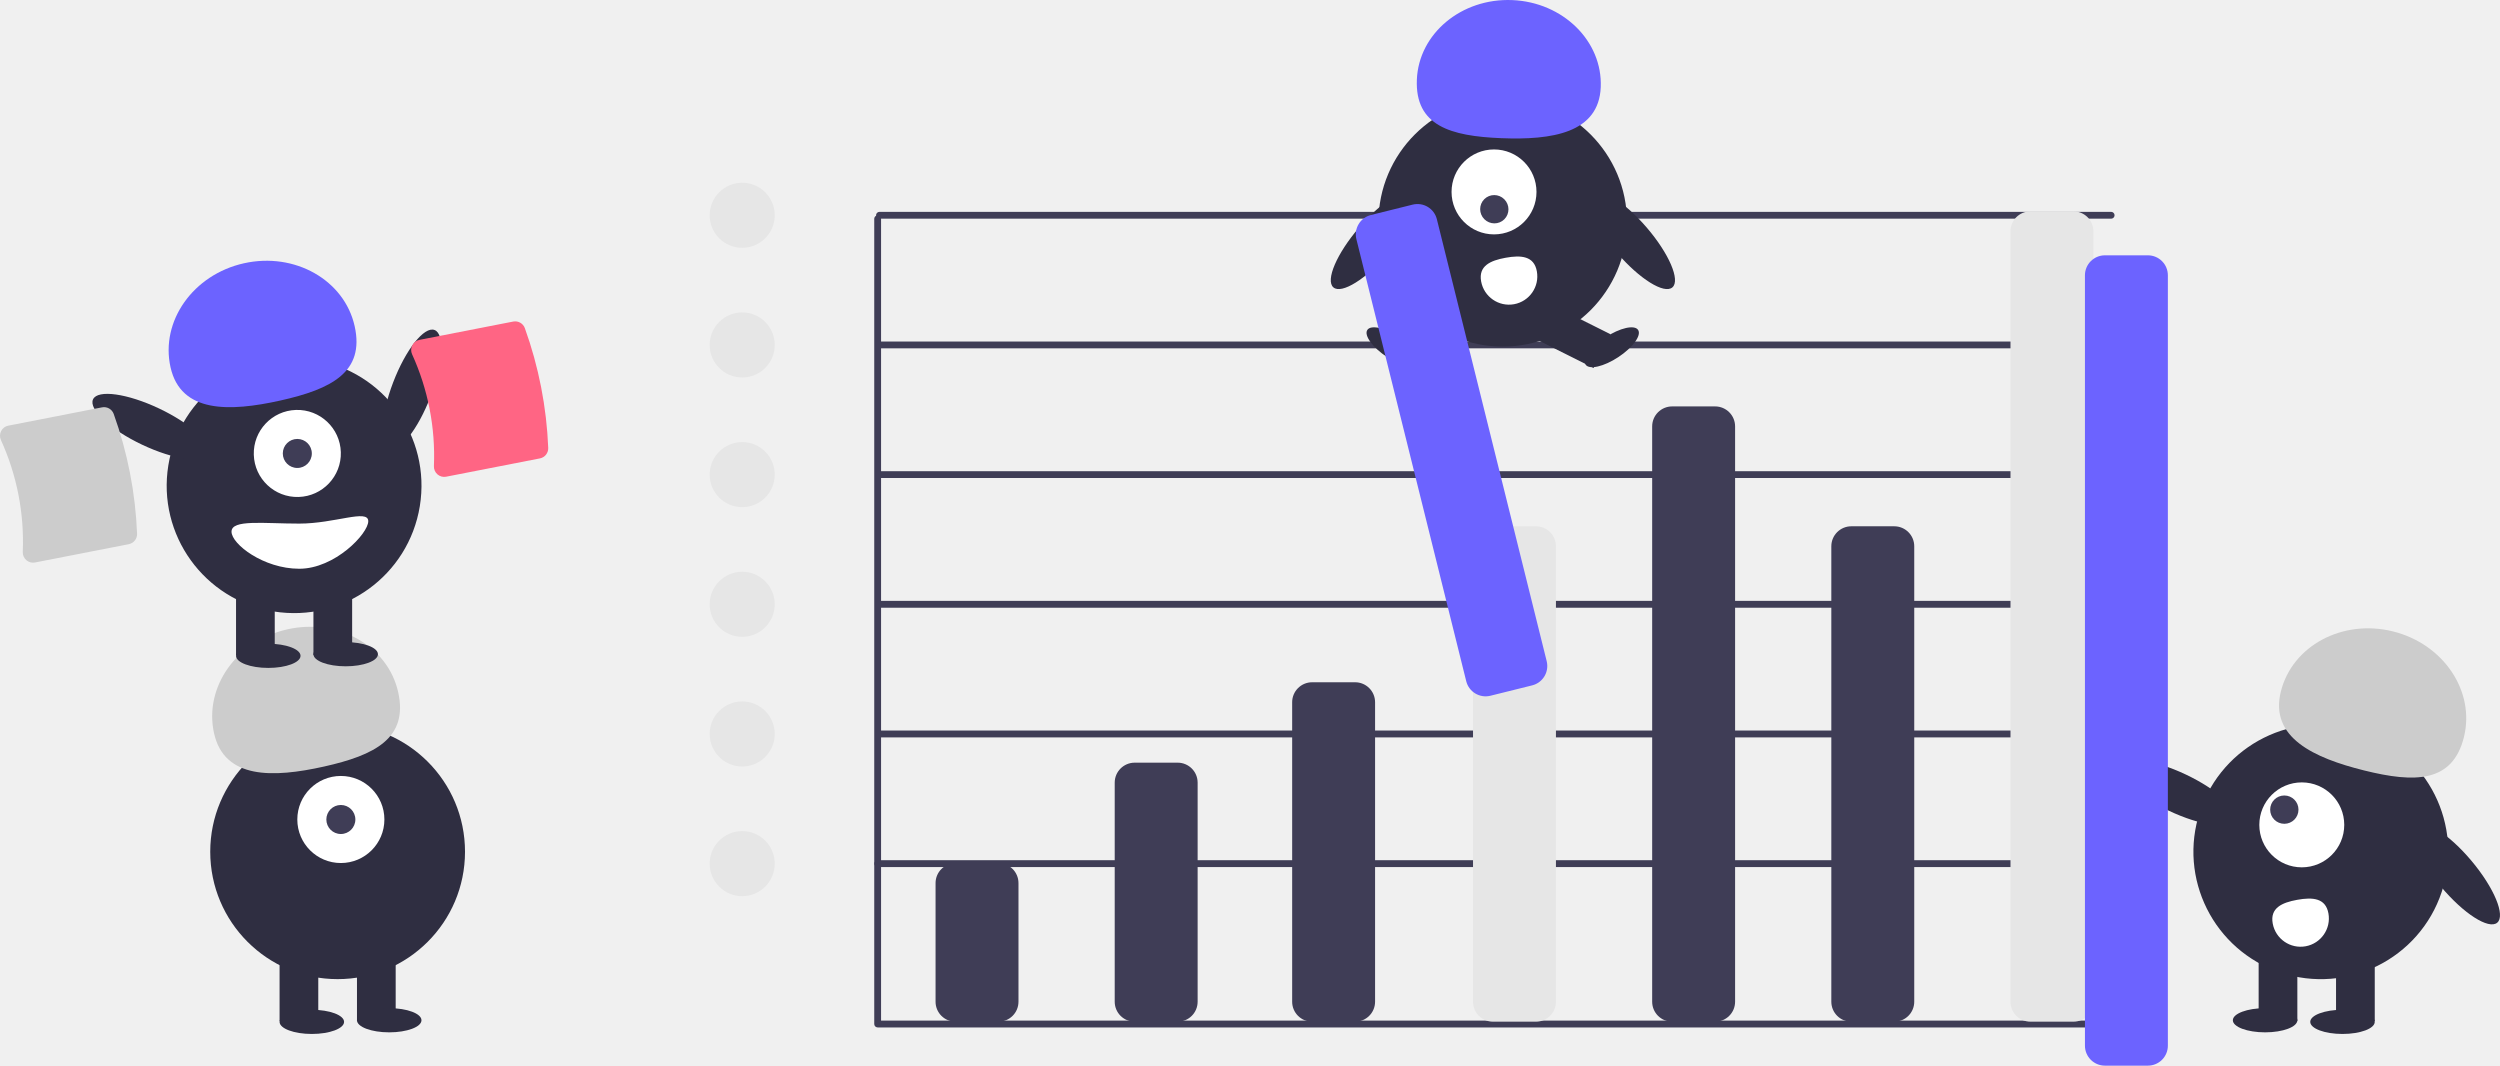
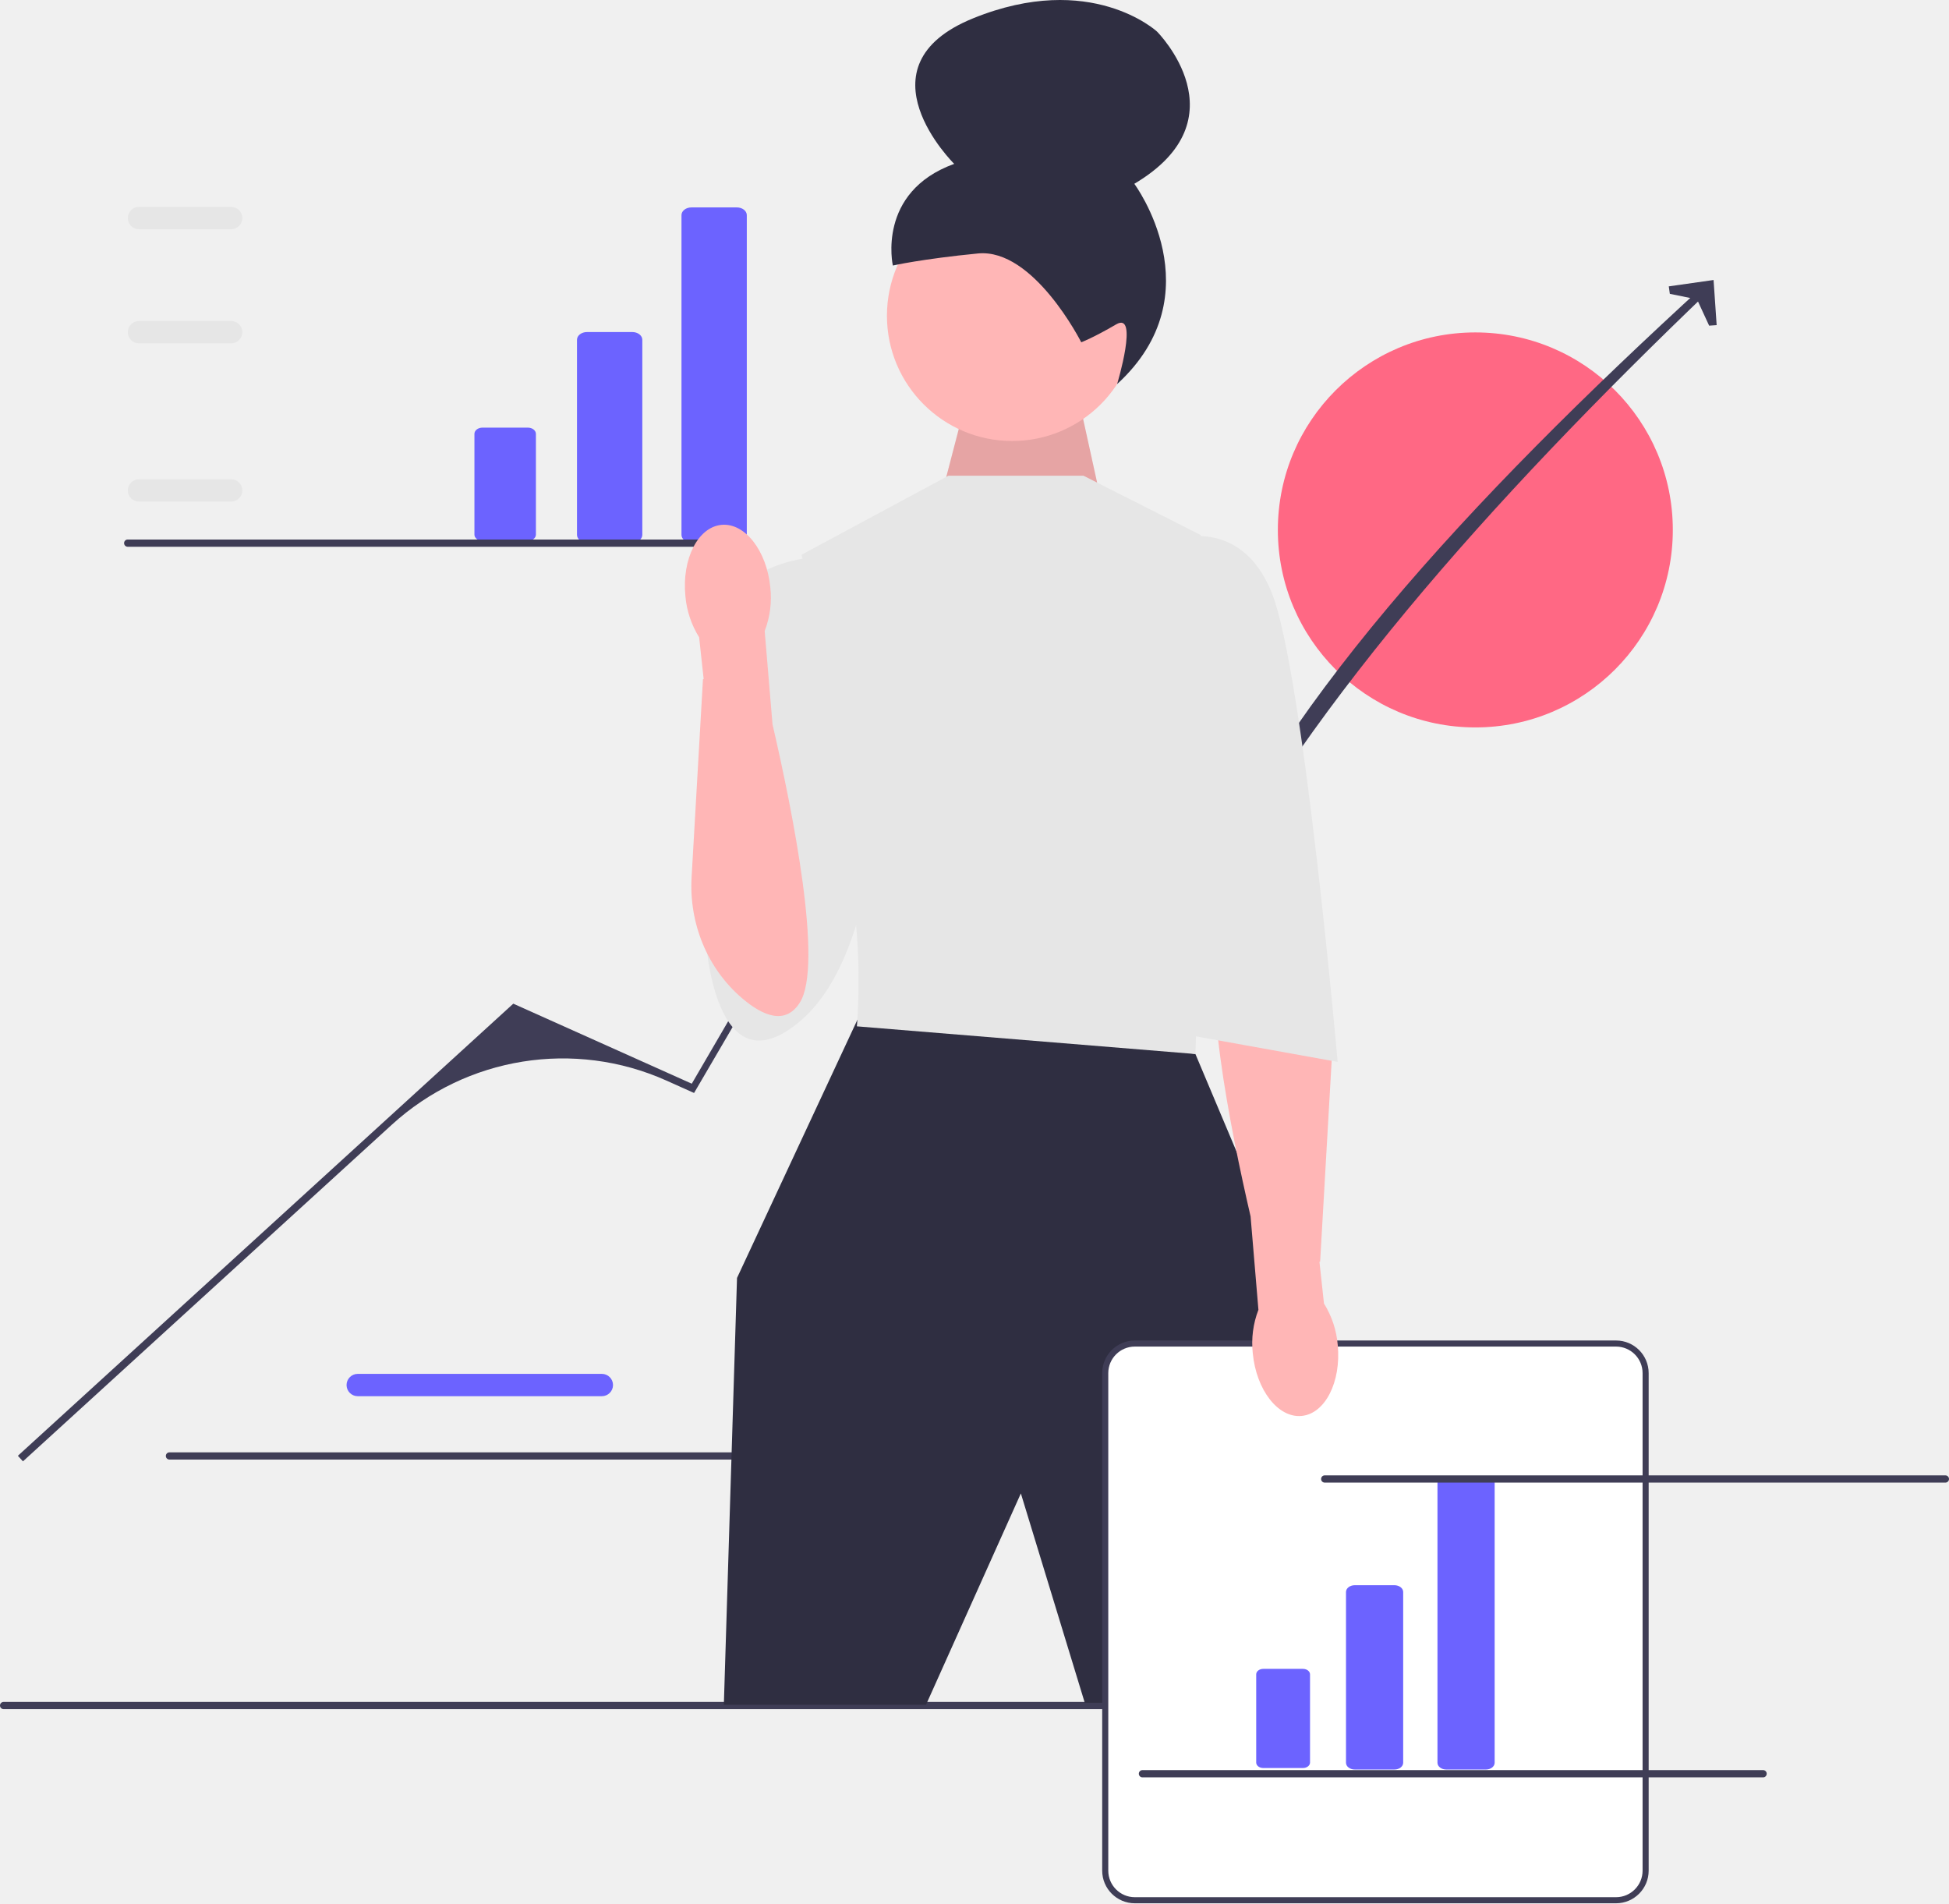
- <svg xmlns="http://www.w3.org/2000/svg" id="aff40d89-77de-4835-bbf1-69878b2c71b2" data-name="Layer 1" width="845.197" height="360.271" viewBox="0 0 845.197 360.271">
-   <path d="M890.595,617.218H474.118a1.154,1.154,0,0,1-1.154-1.154V343.797a1.154,1.154,0,0,1,2.307,0V614.911H890.595a1.154,1.154,0,0,1,0,2.307Z" transform="translate(-177.4015 -269.8646)" fill="#3f3d56" />
-   <path d="M890.595,562.995H474.118a1.154,1.154,0,0,1,0-2.307H890.595a1.154,1.154,0,0,1,0,2.307Z" transform="translate(-177.4015 -269.8646)" fill="#3f3d56" />
-   <path d="M891.172,519.156H474.695a1.154,1.154,0,0,1,0-2.307H891.172a1.154,1.154,0,0,1,0,2.307Z" transform="translate(-177.4015 -269.8646)" fill="#3f3d56" />
-   <path d="M891.172,475.316H474.695a1.154,1.154,0,0,1,0-2.307H891.172a1.154,1.154,0,0,1,0,2.307Z" transform="translate(-177.4015 -269.8646)" fill="#3f3d56" />
-   <path d="M891.172,431.476H474.695a1.154,1.154,0,0,1,0-2.307H891.172a1.154,1.154,0,0,1,0,2.307Z" transform="translate(-177.4015 -269.8646)" fill="#3f3d56" />
-   <path d="M891.172,387.637H474.695a1.154,1.154,0,0,1,0-2.307H891.172a1.154,1.154,0,0,1,0,2.307Z" transform="translate(-177.4015 -269.8646)" fill="#3f3d56" />
-   <path d="M891.172,343.797H474.695a1.154,1.154,0,0,1,0-2.307H891.172a1.154,1.154,0,0,1,0,2.307Z" transform="translate(-177.4015 -269.8646)" fill="#3f3d56" />
-   <path d="M514.983,615.27H500.439a6.752,6.752,0,0,1-6.745-6.745V568.414a6.752,6.752,0,0,1,6.745-6.745h14.544a6.752,6.752,0,0,1,6.745,6.745V608.525A6.752,6.752,0,0,1,514.983,615.27Z" transform="translate(-177.4015 -269.8646)" fill="#3f3d56" />
-   <path d="M575.551,615.27H561.007a6.752,6.752,0,0,1-6.745-6.745V534.452a6.752,6.752,0,0,1,6.745-6.745h14.544a6.752,6.752,0,0,1,6.745,6.745V608.525A6.752,6.752,0,0,1,575.551,615.27Z" transform="translate(-177.4015 -269.8646)" fill="#3f3d56" />
-   <path d="M696.686,615.27H682.143a6.753,6.753,0,0,1-6.745-6.745V454.537a6.753,6.753,0,0,1,6.745-6.745h14.543a6.753,6.753,0,0,1,6.745,6.745V608.525A6.753,6.753,0,0,1,696.686,615.27Z" transform="translate(-177.4015 -269.8646)" fill="#e6e6e6" />
-   <path d="M635.542,615.27H620.998a6.753,6.753,0,0,1-6.745-6.745V507.269a6.753,6.753,0,0,1,6.745-6.745h14.543a6.753,6.753,0,0,1,6.745,6.745V608.525A6.753,6.753,0,0,1,635.542,615.27Z" transform="translate(-177.4015 -269.8646)" fill="#3f3d56" />
-   <path d="M757.254,615.27H742.711a6.753,6.753,0,0,1-6.745-6.745V414.009a6.753,6.753,0,0,1,6.745-6.745h14.544a6.753,6.753,0,0,1,6.745,6.745V608.525A6.753,6.753,0,0,1,757.254,615.27Z" transform="translate(-177.4015 -269.8646)" fill="#3f3d56" />
-   <path d="M817.823,615.27H803.279a6.753,6.753,0,0,1-6.745-6.745V454.537a6.753,6.753,0,0,1,6.745-6.745h14.544a6.753,6.753,0,0,1,6.745,6.745V608.525A6.753,6.753,0,0,1,817.823,615.27Z" transform="translate(-177.4015 -269.8646)" fill="#3f3d56" />
-   <path d="M878.39,615.27H863.847A6.753,6.753,0,0,1,857.102,608.525V348.062a6.753,6.753,0,0,1,6.745-6.745h14.543a6.753,6.753,0,0,1,6.745,6.745V608.525A6.753,6.753,0,0,1,878.39,615.27Z" transform="translate(-177.4015 -269.8646)" fill="#e6e6e6" />
-   <circle cx="508.038" cy="75.159" r="42.012" fill="#2f2e41" />
-   <rect x="650.664" y="377.07" width="22.868" height="12.763" transform="translate(-279.016 67.19549) rotate(-26.60099)" fill="#2f2e41" />
-   <ellipse cx="648.548" cy="387.264" rx="3.989" ry="10.636" transform="translate(-209.1668 445.6714) rotate(-56.60122)" fill="#2f2e41" />
-   <rect x="702.4" y="372.018" width="12.763" height="22.868" transform="translate(-128.8564 575.6413) rotate(-63.39901)" fill="#2f2e41" />
-   <ellipse cx="722.331" cy="387.264" rx="10.636" ry="3.989" transform="translate(-271.2902 191.7049) rotate(-33.39878)" fill="#2f2e41" />
-   <circle cx="505.097" cy="64.882" r="14.359" fill="#fff" />
-   <ellipse cx="682.597" cy="340.6" rx="4.766" ry="4.8" transform="translate(-218.3142 312.5636) rotate(-45)" fill="#3f3d56" />
-   <path d="M718.581,299.318c.632-15.554-12.773-28.728-29.941-29.425s-31.597,11.346-32.229,26.9,11.302,19.087,28.47,19.785S717.949,314.872,718.581,299.318Z" transform="translate(-177.4015 -269.8646)" fill="#6c63ff" />
-   <ellipse cx="729.115" cy="351.084" rx="6.594" ry="21.006" transform="translate(-230.1947 289.7572) rotate(-40.64516)" fill="#2f2e41" />
-   <ellipse cx="641.881" cy="351.084" rx="21.006" ry="6.594" transform="translate(-220.0119 339.5652) rotate(-49.35484)" fill="#2f2e41" />
-   <path d="M696.978,361.58a9.572,9.572,0,0,1-18.835,3.429l-.003-.018c-.942-5.202,3.08-7.043,8.283-7.985S696.036,356.378,696.978,361.58Z" transform="translate(-177.4015 -269.8646)" fill="#fff" />
-   <ellipse cx="1007.831" cy="565.299" rx="6.76" ry="21.534" transform="translate(-305.2117 508.9902) rotate(-39.93837)" fill="#2f2e41" />
-   <circle cx="962.024" cy="557.821" r="43.067" transform="translate(-48.79241 1024.214) rotate(-71.56504)" fill="#2f2e41" />
-   <rect x="789.767" y="321.756" width="13.084" height="23.442" fill="#2f2e41" />
-   <rect x="763.6" y="321.756" width="13.084" height="23.442" fill="#2f2e41" />
-   <ellipse cx="791.948" cy="345.471" rx="10.903" ry="4.089" fill="#2f2e41" />
-   <ellipse cx="765.78" cy="344.926" rx="10.903" ry="4.089" fill="#2f2e41" />
-   <path d="M948.501,503.685c3.846-15.487,20.821-24.601,37.915-20.356s27.834,20.24,23.989,35.727-16.604,15.537-33.698,11.292S944.655,519.172,948.501,503.685Z" transform="translate(-177.4015 -269.8646)" fill="#ccc" />
-   <ellipse cx="913.516" cy="537.838" rx="6.76" ry="21.534" transform="translate(-141.3057 862.8808) rotate(-64.62574)" fill="#2f2e41" />
-   <circle cx="778.184" cy="278.869" r="14.359" fill="#fff" />
-   <circle cx="772.282" cy="273.723" r="4.786" fill="#3f3d56" />
-   <path d="M964.593,578.649a9.572,9.572,0,0,1-18.835,3.429l-.003-.018c-.942-5.202,3.08-7.043,8.283-7.985S963.651,573.447,964.593,578.649Z" transform="translate(-177.4015 -269.8646)" fill="#fff" />
-   <path d="M903.565,630.135H889.022a6.753,6.753,0,0,1-6.745-6.745V362.928a6.753,6.753,0,0,1,6.745-6.745h14.543a6.753,6.753,0,0,1,6.745,6.745V623.391A6.753,6.753,0,0,1,903.565,630.135Z" transform="translate(-177.4015 -269.8646)" fill="#6c63ff" />
-   <circle cx="114.144" cy="287.957" r="43.067" fill="#2f2e41" />
-   <rect x="94.519" y="321.756" width="13.084" height="23.442" fill="#2f2e41" />
-   <rect x="120.686" y="321.756" width="13.084" height="23.442" fill="#2f2e41" />
-   <ellipse cx="105.422" cy="345.471" rx="10.903" ry="4.089" fill="#2f2e41" />
-   <ellipse cx="131.589" cy="344.926" rx="10.903" ry="4.089" fill="#2f2e41" />
-   <circle cx="115.235" cy="277.054" r="14.719" fill="#fff" />
-   <circle cx="115.235" cy="277.054" r="4.906" fill="#3f3d56" />
-   <path d="M249.769,517.77c-3.477-15.574,7.639-31.31,24.829-35.149s33.944,5.675,37.422,21.249-7.915,21.318-25.105,25.156S253.246,533.344,249.769,517.77Z" transform="translate(-177.4015 -269.8646)" fill="#ccc" />
-   <ellipse cx="316.634" cy="401.549" rx="21.534" ry="6.76" transform="translate(-348.8993 284.0852) rotate(-69.08217)" fill="#2f2e41" />
-   <circle cx="276.826" cy="434.071" r="43.067" transform="translate(-373.3838 367.9278) rotate(-80.78252)" fill="#2f2e41" />
-   <rect x="79.799" y="198.006" width="13.084" height="23.442" fill="#2f2e41" />
-   <rect x="105.967" y="198.006" width="13.084" height="23.442" fill="#2f2e41" />
-   <ellipse cx="90.702" cy="221.72" rx="10.903" ry="4.089" fill="#2f2e41" />
-   <ellipse cx="116.87" cy="221.175" rx="10.903" ry="4.089" fill="#2f2e41" />
-   <circle cx="277.917" cy="423.168" r="14.719" transform="translate(-189.7116 -261.5185) rotate(-1.68323)" fill="#fff" />
-   <circle cx="100.515" cy="153.303" r="4.906" fill="#3f3d56" />
-   <path d="M235.05,394.019c-3.477-15.574,7.639-31.31,24.829-35.149s33.944,5.675,37.422,21.249-7.915,21.318-25.105,25.156S238.527,409.593,235.05,394.019Z" transform="translate(-177.4015 -269.8646)" fill="#6c63ff" />
-   <ellipse cx="228.318" cy="414.087" rx="6.76" ry="21.534" transform="translate(-421.0639 173.0663) rotate(-64.62574)" fill="#2f2e41" />
-   <path d="M255.672,449.608c0,4.215,10.853,12.539,22.897,12.539s23.335-11.867,23.335-16.082-11.292.818-23.335.818S255.672,445.393,255.672,449.608Z" transform="translate(-177.4015 -269.8646)" fill="#fff" />
-   <path d="M695.389,501.577l-14.114,3.507a6.753,6.753,0,0,1-8.172-4.919l-37.137-149.443a6.753,6.753,0,0,1,4.919-8.172l14.114-3.507a6.753,6.753,0,0,1,8.172,4.919l37.137,149.443A6.753,6.753,0,0,1,695.389,501.577Z" transform="translate(-177.4015 -269.8646)" fill="#6c63ff" />
-   <path d="M359.938,424.84l-31.701,6.188a3.44,3.44,0,0,1-2.92-.772,3.498,3.498,0,0,1-1.217-2.82,82.894,82.894,0,0,0-7.376-37.786,3.499,3.499,0,0,1,.067-3.071,3.44,3.44,0,0,1,2.415-1.814l31.701-6.188a3.485,3.485,0,0,1,3.928,2.209,135.693,135.693,0,0,1,7.911,40.529A3.485,3.485,0,0,1,359.938,424.84Z" transform="translate(-177.4015 -269.8646)" fill="#ff6584" />
-   <path d="M220.938,453.84l-31.701,6.188a3.44,3.44,0,0,1-2.92-.772,3.498,3.498,0,0,1-1.217-2.82,82.894,82.894,0,0,0-7.376-37.786,3.499,3.499,0,0,1,.067-3.071,3.44,3.44,0,0,1,2.415-1.814l31.701-6.188a3.485,3.485,0,0,1,3.928,2.209,135.693,135.693,0,0,1,7.911,40.529A3.485,3.485,0,0,1,220.938,453.84Z" transform="translate(-177.4015 -269.8646)" fill="#ccc" />
-   <circle cx="250.924" cy="72.779" r="11" fill="#e6e6e6" />
-   <circle cx="250.924" cy="116.619" r="11" fill="#e6e6e6" />
-   <circle cx="250.924" cy="160.458" r="11" fill="#e6e6e6" />
-   <circle cx="250.924" cy="204.298" r="11" fill="#e6e6e6" />
-   <circle cx="250.924" cy="248.138" r="11" fill="#e6e6e6" />
-   <circle cx="250.924" cy="291.977" r="11" fill="#e6e6e6" />
+ <svg xmlns="http://www.w3.org/2000/svg" id="uuid-3401fb11-2f7f-495e-9fc4-0f0c9915da86" width="641.513" height="626.392" viewBox="0 0 641.513 626.392">
+   <g>
+     <path d="M198.101,459.506H117.744c-2.026,0-3.674-1.648-3.674-3.674s1.648-3.674,3.674-3.674h80.357c2.026,0,3.674,1.648,3.674,3.674s-1.648,3.674-3.674,3.674h-0Z" fill="#6c63ff" />
+     <path d="M54.587,479.173c0,.66,.53,1.19,1.19,1.19h204.29c.66,0,1.19-.53,1.19-1.19,0-.66-.53-1.19-1.19-1.19H55.778c-.66,0-1.19,.53-1.19,1.19Z" fill="#3f3d56" />
+   </g>
+   <circle cx="485.607" cy="174.403" r="65" fill="#ff6884" />
+   <path d="M0,561.308c0,.66,.53,1.19,1.19,1.19H523.48c.66,0,1.19-.53,1.19-1.19,0-.66-.53-1.19-1.19-1.19H1.19c-.66,0-1.19,.53-1.19,1.19Z" fill="#3f3d56" />
+   <g>
+     <path d="M7.555,480.947l-1.671-1.831,163.064-148.796,58.749,26.336,63.44-108.794,52.122-25.124,48.293,80.487c26.073-67.499,91.46-138.118,169.81-209.766l1.927,1.561c-73.485,70.354-136.359,141.028-172.04,212.52l-44.669-74.667c-2.11-3.527-6.545-4.89-10.272-3.156l-0,0c-28.49,13.257-52.255,34.895-68.115,62.023l-39.739,67.971-9.071-4.066c-30.338-13.6-65.854-7.9-90.413,14.51L7.555,480.947Z" fill="#3f3d56" />
+     <polygon points="565.038 107.006 562.562 107.178 558.568 98.52 549.624 96.704 549.276 94.247 564.02 92.151 565.038 107.006" fill="#3f3d56" />
+   </g>
+   <polygon points="310.684 159.98 319.45 126.283 353.597 124.64 363.813 171.091 310.684 159.98" fill="#ffb6b6" />
+   <polygon points="310.684 159.98 319.45 126.283 353.597 124.64 363.813 171.091 310.684 159.98" isolation="isolate" opacity=".1" />
+   <circle cx="333.154" cy="103.924" r="41.216" fill="#ffb6b6" />
+   <path d="M355.894,112.649h-0s-15.657-31.023-34.003-29.231c-18.345,1.791-28.01,3.969-28.01,3.969,0,0-5.446-24.162,20.192-33.456,0,0-32.598-32.134,6.213-47.897,38.811-15.763,60.529,4.341,60.529,4.341,0,0,28.728,28.679-7.454,50.115,0,0,26.867,36.139-5.662,65.925,0,0,7.276-24.104-.316-19.659-7.591,4.445-11.489,5.893-11.489,5.893v0l-0-0Z" fill="#2f2e41" />
+   <polygon points="287.679 330.412 282.196 335.666 242.589 420.591 238.253 561.063 304.799 561.063 336.015 491.5 357.047 560.392 416.882 560.392 430.752 435.332 393.466 346.887 287.679 330.412" fill="#2f2e41" />
+   <path d="M356.614,156.556h-44.441l-48.34,26.013,11.272,50.292s-2.601,30.349,3.468,52.894c6.07,22.545,3.468,52.027,3.468,52.027l111.424,9.105,3.468-102.319-1.734-68.502-38.586-19.51h0v-0Z" fill="#e6e6e6" />
+   <path d="M271.203,183.003s-26.88,.867-31.216,18.209-7.804,106.655-7.804,106.655c0,0,2.601,52.996,31.65,27.799,29.048-25.197,26.447-101.503,26.447-101.503l-19.076-51.16v0Z" fill="#e6e6e6" />
+   <path d="M531.927,625.392h-158.409c-5.365,0-9.73-4.364-9.73-9.73v-163.758c0-5.365,4.365-9.73,9.73-9.73h158.409c5.365,0,9.73,4.364,9.73,9.73v163.758c0,5.365-4.364,9.73-9.73,9.73Z" fill="#fff" />
+   <path d="M531.927,626.392h-158.409c-5.916,0-10.729-4.813-10.729-10.729v-163.758c0-5.916,4.813-10.729,10.729-10.729h158.409c5.916,0,10.729,4.813,10.729,10.729v163.758c0,5.917-4.813,10.729-10.729,10.729Zm-158.409-183.217c-4.813,0-8.729,3.916-8.729,8.729v163.758c0,4.813,3.916,8.729,8.729,8.729h158.409c4.813,0,8.729-3.916,8.729-8.729v-163.758c0-4.813-3.916-8.729-8.729-8.729h-158.409Z" fill="#3f3d56" />
+   <g>
+     <path d="M458.974,582.371h-13.056c-1.59,0-2.883-.998-2.883-2.225v-56.211c0-1.227,1.293-2.225,2.883-2.225h13.056c1.59,0,2.883,.998,2.883,2.225v56.211c0,1.227-1.293,2.225-2.883,2.225Z" fill="#6c63ff" />
+     <path d="M415.809,549.245c-1.284,0-2.329,.807-2.329,1.798v29.04c0,.991,1.045,1.798,2.329,1.798h13.056c1.284,0,2.329-.807,2.329-1.798v-29.04c0-.991-1.045-1.798-2.329-1.798h-13.056Z" fill="#6c63ff" />
+     <path d="M489.082,582.371h-13.056c-1.59,0-2.883-.998-2.883-2.225v-92.12c0-1.227,1.293-2.225,2.883-2.225h13.056c1.59,0,2.883,.998,2.883,2.225v92.12c0,1.227-1.293,2.225-2.883,2.225Z" fill="#6c63ff" />
+   </g>
+   <g>
+     <path d="M208.125,178.572h-14.914c-1.816,0-3.293-1.14-3.293-2.542V111.821c0-1.402,1.477-2.542,3.293-2.542h14.914c1.816,0,3.293,1.14,3.293,2.542v64.21c0,1.402-1.477,2.542-3.293,2.542v-0Z" fill="#6c63ff" />
+     <path d="M158.819,140.733c-1.467,0-2.661,.921-2.661,2.054v33.172c0,1.132,1.194,2.054,2.661,2.054h14.914c1.467,0,2.661-.921,2.661-2.054v-33.172c0-1.132-1.194-2.054-2.661-2.054h-14.914Z" fill="#6c63ff" />
+     <path d="M242.517,178.572h-14.914c-1.816,0-3.293-1.14-3.293-2.542V70.802c0-1.402,1.477-2.542,3.293-2.542h14.914c1.816,0,3.293,1.14,3.293,2.542v105.228c0,1.402-1.477,2.542-3.293,2.542v-0Z" fill="#6c63ff" />
+   </g>
+   <path d="M428.438,466.001c7.725-.74,13.044-11.178,11.882-23.32-.398-4.857-1.953-9.547-4.535-13.68l-1.489-13.742,.228-.068,3.742-65.158c.87-15.15-5.127-30.037-16.681-39.875-6.873-5.852-14.206-8.815-18.921-1.421-7.824,12.269,2.31,62.847,8.965,91.602l2.58,30.728c-1.753,4.549-2.39,9.451-1.86,14.296,1.16,12.138,8.363,21.378,16.088,20.639Z" fill="#ffb6b6" />
+   <path d="M385.662,177.8s22.545-8.671,32.95,17.342,21.678,154.346,21.678,154.346l-52.894-9.538-1.734-162.15v-0Z" fill="#e6e6e6" />
+   <g>
+     <path d="M76.092,165.076h-30.357c-2.026,0-3.674-1.648-3.674-3.674s1.648-3.674,3.674-3.674h30.357c2.026,0,3.674,1.648,3.674,3.674s-1.648,3.674-3.674,3.674Z" fill="#e6e6e6" />
+     <path d="M76.092,112.997h-30.357c-2.026,0-3.674-1.648-3.674-3.674s1.648-3.674,3.674-3.674h30.357c2.026,0,3.674,1.648,3.674,3.674s-1.648,3.674-3.674,3.674Z" fill="#e6e6e6" />
+     <path d="M76.092,75.44h-30.357c-2.026,0-3.674-1.648-3.674-3.674s1.648-3.674,3.674-3.674h30.357c2.026,0,3.674,1.648,3.674,3.674s-1.648,3.674-3.674,3.674Z" fill="#e6e6e6" />
+     <path d="M40.843,178.754c0,.66,.53,1.19,1.19,1.19H246.323c.66,0,1.19-.53,1.19-1.19,0-.66-.53-1.19-1.19-1.19H42.033c-.66,0-1.19,.53-1.19,1.19Z" fill="#3f3d56" />
+   </g>
+   <path d="M434.843,486.754c0,.66,.53,1.19,1.19,1.19h204.29c.66,0,1.19-.53,1.19-1.19,0-.66-.53-1.19-1.19-1.19h-204.29c-.66,0-1.19,.53-1.19,1.19Z" fill="#3f3d56" />
+   <path d="M374.843,583.754c0,.66,.53,1.19,1.19,1.19h204.29c.66,0,1.19-.53,1.19-1.19,0-.66-.53-1.19-1.19-1.19h-204.29c-.66,0-1.19,.53-1.19,1.19Z" fill="#3f3d56" />
+   <path d="M237.467,172.738c-7.725,.74-13.044,11.178-11.882,23.32,.398,4.857,1.953,9.547,4.535,13.68l1.489,13.742-.228,.068-3.742,65.158c-.87,15.15,5.127,30.037,16.681,39.875,6.873,5.852,14.206,8.815,18.921,1.421,7.824-12.269-2.31-62.847-8.965-91.602l-2.58-30.728c1.753-4.549,2.39-9.451,1.86-14.296-1.16-12.138-8.363-21.378-16.088-20.639h-0v0Z" fill="#ffb6b6" />
</svg>
